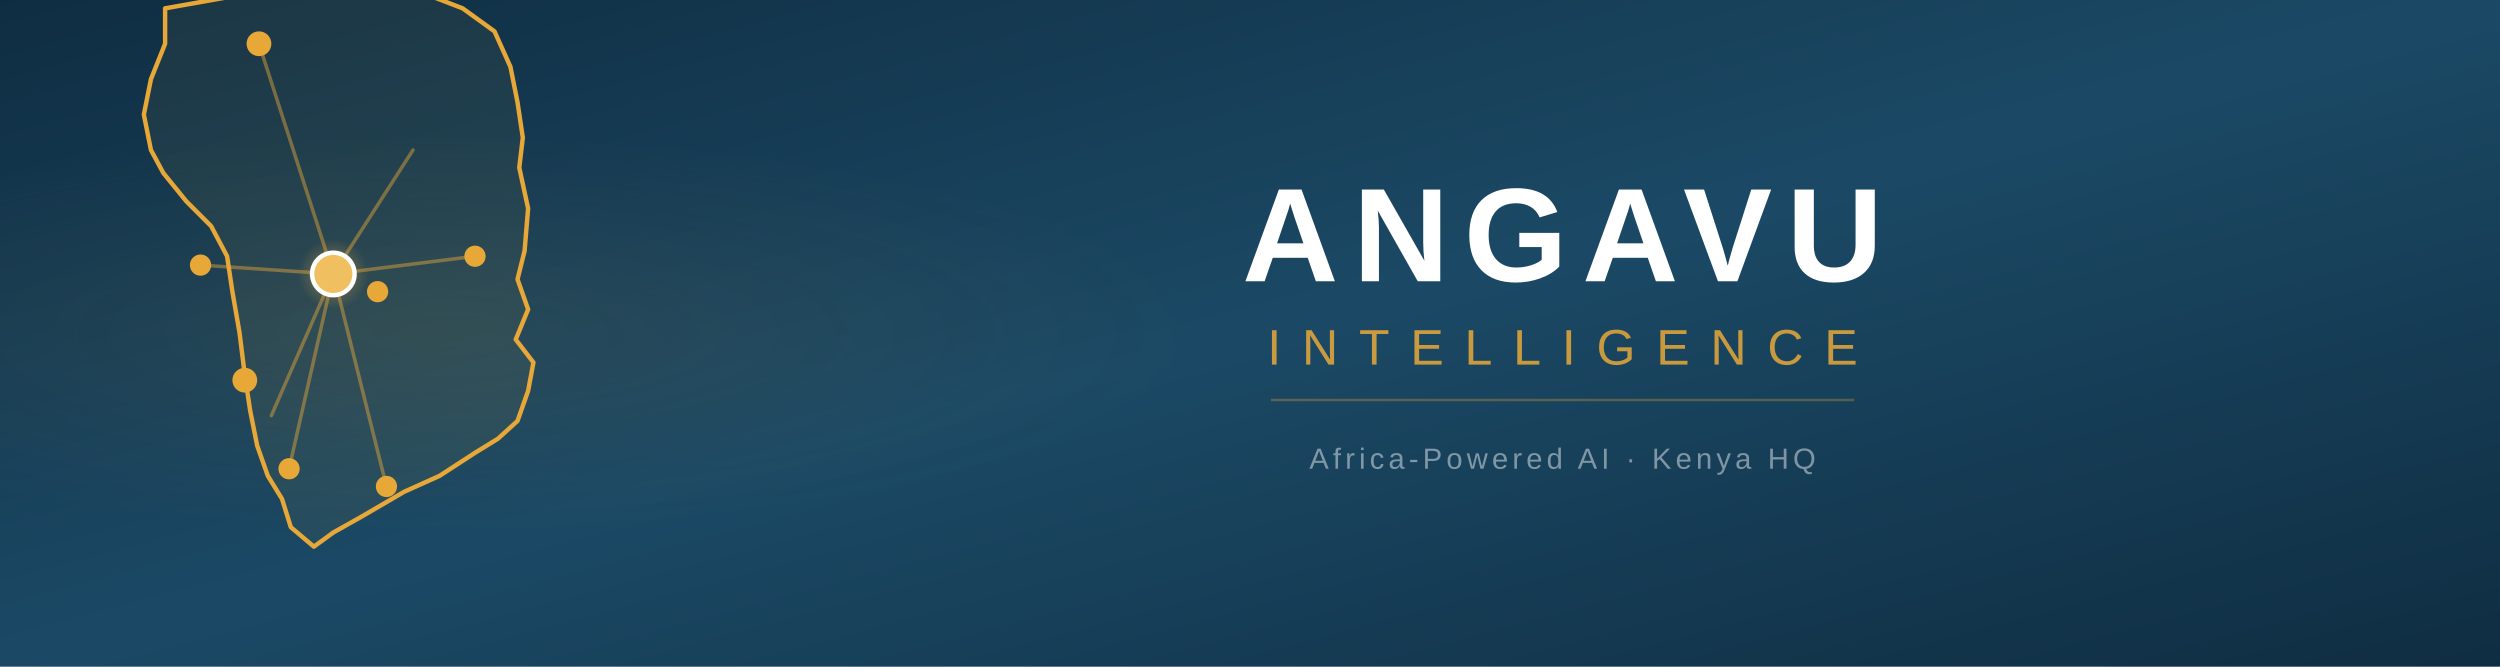
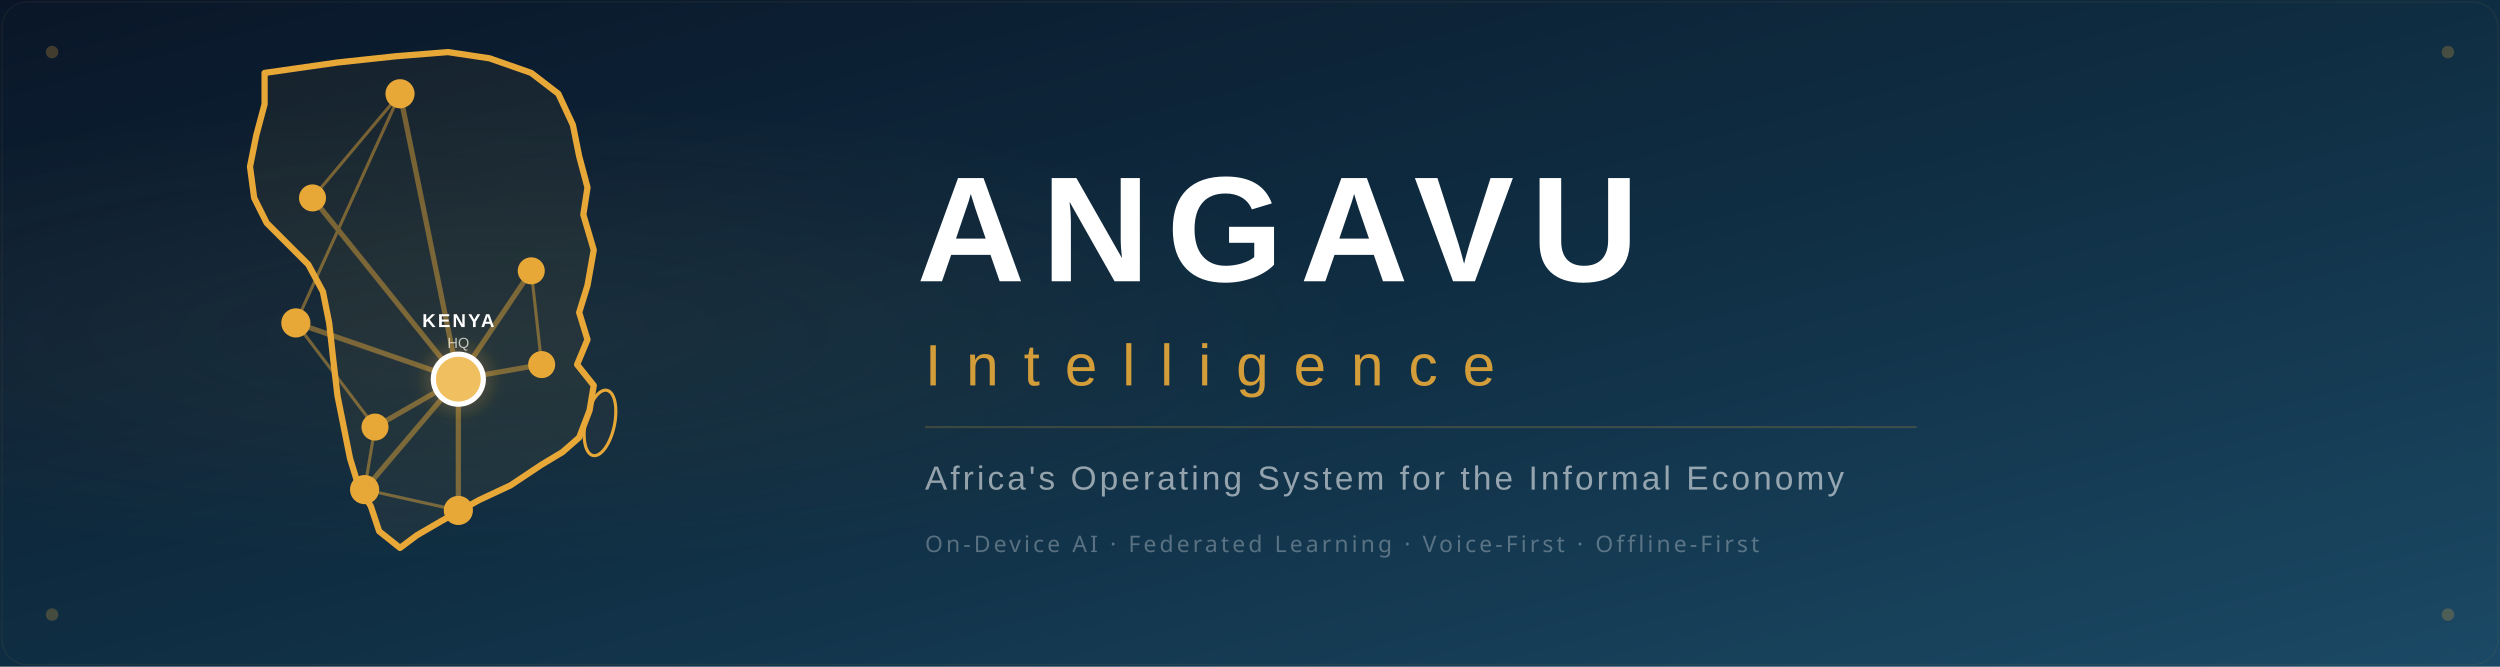
<svg xmlns="http://www.w3.org/2000/svg" viewBox="0 0 1200 320" width="1200" height="320">
  <defs>
    <linearGradient id="bg" x1="0" y1="0" x2="1" y2="1">
-       <stop offset="0%" stop-color="#0F2D42" />
-       <stop offset="50%" stop-color="#1B4965" />
-       <stop offset="100%" stop-color="#0F2D42" />
+       <stop offset="0%" stop-color="#0A1628" />
+       <stop offset="50%" stop-color="#0F2D42" />
+       <stop offset="100%" stop-color="#1B4965" />
    </linearGradient>
-     <radialGradient id="glow" cx="18%" cy="50%" r="30%">
-       <stop offset="0%" stop-color="#E8A838" stop-opacity="0.08" />
+     <radialGradient id="nairobiGlow" cx="50%" cy="50%" r="50%">
+       <stop offset="0%" stop-color="#F0C060" stop-opacity="0.5" />
+       <stop offset="50%" stop-color="#E8A838" stop-opacity="0.12" />
      <stop offset="100%" stop-color="#E8A838" stop-opacity="0" />
    </radialGradient>
-     <radialGradient id="ng" cx="50%" cy="50%" r="50%">
-       <stop offset="0%" stop-color="#F0C060" stop-opacity="0.5" />
+     <radialGradient id="ambientGlow" cx="20%" cy="50%" r="35%">
+       <stop offset="0%" stop-color="#E8A838" stop-opacity="0.06" />
      <stop offset="100%" stop-color="#E8A838" stop-opacity="0" />
    </radialGradient>
+     <linearGradient id="goldLine" x1="0" y1="0" x2="0" y2="1">
+       <stop offset="0%" stop-color="#E8A838" stop-opacity="0" />
+       <stop offset="20%" stop-color="#E8A838" stop-opacity="0.5" />
+       <stop offset="80%" stop-color="#E8A838" stop-opacity="0.5" />
+       <stop offset="100%" stop-color="#E8A838" stop-opacity="0" />
+     </linearGradient>
+     <filter id="glow">
+       <feGaussianBlur stdDeviation="4" result="coloredBlur" />
+       <feMerge>
+         <feMergeNode in="coloredBlur" />
+         <feMergeNode in="SourceGraphic" />
+       </feMerge>
+     </filter>
  </defs>
  <rect width="1200" height="320" fill="url(#bg)" />
-   <rect width="1200" height="320" fill="url(#glow)" />
-   <g transform="translate(160,140) scale(0.85)">
-     <path d="M-95,-160 L-50,-168 L-13,-172 L20,-175 L47,-170 L73,-160 L91,-147              L100,-127 L104,-107 L107,-87 L105,-70 L110,-47 L108,-23 L104,-7              L110,10 L103,27 L113,40 L110,56 L104,73 L93,83 L80,91              L60,104 L40,113 L16,127 L0,136 L-11,144              L-24,133 L-29,117 L-37,104 L-43,87              L-47,67 L-50,47 L-53,23 L-57,0              L-60,-20 L-69,-37 L-83,-51 L-96,-67              L-103,-80 L-107,-100 L-103,-120 L-95,-140 L-95,-160Z" fill="#E8A838" fill-opacity="0.06" stroke="#E8A838" stroke-width="2.5" stroke-linejoin="round" />
+   <rect width="1200" height="320" fill="url(#ambientGlow)" />
+   <g transform="translate(200, 155)">
+     <path d="M-73,-120 L-38,-125 L-10,-128 L15,-130 L35,-127 L55,-120 L68,-110              L75,-95 L78,-80 L82,-65 L80,-52 L85,-35 L82,-18 L78,-5              L82,8 L77,20 L85,30 L83,42 L78,55 L70,62 L60,68              L45,78 L30,85 L12,95 L0,102 L-8,108              L-18,100 L-22,88 L-28,78 L-32,65 L-35,50              L-38,35 L-40,18 L-42,0 L-45,-15              L-52,-28 L-62,-38 L-72,-48 L-78,-60              L-80,-75 L-77,-90 L-73,-105 L-73,-120Z" fill="#E8A838" fill-opacity="0.06" stroke="#E8A838" stroke-width="3" stroke-linejoin="round" />
+     <ellipse cx="88" cy="48" rx="7" ry="16" fill="#E8A838" fill-opacity="0.04" stroke="#E8A838" stroke-width="1.5" transform="rotate(12,88,48)" />
    <g stroke="#E8A838" stroke-linecap="round" opacity="0.45">
-       <line x1="0" y1="-10" x2="-42" y2="-140" stroke-width="2" />
-       <line x1="0" y1="-10" x2="-75" y2="-15" stroke-width="2" />
-       <line x1="0" y1="-10" x2="-35" y2="70" stroke-width="2" />
-       <line x1="0" y1="-10" x2="45" y2="-80" stroke-width="2" />
-       <line x1="0" y1="-10" x2="80" y2="-20" stroke-width="2" />
-       <line x1="0" y1="-10" x2="-25" y2="100" stroke-width="2" />
-       <line x1="0" y1="-10" x2="30" y2="110" stroke-width="2" />
+       <line x1="20" y1="27" x2="-8" y2="-110" stroke-width="2.5" />
+       <line x1="20" y1="27" x2="-58" y2="0" stroke-width="2.5" />
+       <line x1="20" y1="27" x2="-20" y2="50" stroke-width="2.5" />
+       <line x1="20" y1="27" x2="55" y2="-25" stroke-width="2.5" />
+       <line x1="20" y1="27" x2="-25" y2="80" stroke-width="2.5" />
+       <line x1="20" y1="27" x2="20" y2="90" stroke-width="2.5" />
+       <line x1="20" y1="27" x2="-50" y2="-60" stroke-width="2.5" />
+       <line x1="20" y1="27" x2="60" y2="20" stroke-width="2.5" />
+       <line x1="-8" y1="-110" x2="-58" y2="0" stroke-width="1.5" />
+       <line x1="-8" y1="-110" x2="-50" y2="-60" stroke-width="1.5" />
+       <line x1="-58" y1="0" x2="-20" y2="50" stroke-width="1.5" />
+       <line x1="-20" y1="50" x2="-25" y2="80" stroke-width="1.5" />
+       <line x1="55" y1="-25" x2="60" y2="20" stroke-width="1.5" />
+       <line x1="20" y1="90" x2="-25" y2="80" stroke-width="1.5" />
    </g>
-     <circle cx="-42" cy="-140" r="7" fill="#E8A838" />
-     <circle cx="-75" cy="-15" r="6" fill="#E8A838" />
-     <circle cx="-50" cy="50" r="7" fill="#E8A838" />
-     <circle cx="25" y="-60" r="6" fill="#E8A838" />
-     <circle cx="80" cy="-20" r="6" fill="#E8A838" />
-     <circle cx="-25" cy="100" r="6" fill="#E8A838" />
-     <circle cx="30" cy="110" r="6" fill="#E8A838" />
-     <circle cx="0" cy="-10" r="20" fill="url(#ng)" />
-     <circle cx="0" cy="-10" r="12" fill="#F0C060" stroke="#FFFFFF" stroke-width="2.5" />
+     <circle cx="-8" cy="-110" r="7" fill="#E8A838" />
+     <circle cx="-50" cy="-60" r="6.5" fill="#E8A838" />
+     <circle cx="-58" cy="0" r="7" fill="#E8A838" />
+     <circle cx="-20" cy="50" r="6.5" fill="#E8A838" />
+     <circle cx="55" cy="-25" r="6.5" fill="#E8A838" />
+     <circle cx="-25" cy="80" r="7" fill="#E8A838" />
+     <circle cx="20" cy="90" r="7" fill="#E8A838" />
+     <circle cx="60" cy="20" r="6.5" fill="#E8A838" />
+     <circle cx="20" cy="27" r="20" fill="url(#nairobiGlow)" filter="url(#glow)" />
+     <circle cx="20" cy="27" r="12" fill="#F0C060" stroke="#FFFFFF" stroke-width="2.5" />
+     <text x="20" y="2" text-anchor="middle" font-family="'Segoe UI',Arial,sans-serif" font-size="9" font-weight="700" fill="#FFFFFF" letter-spacing="1">KENYA</text>
+     <text x="20" y="12" text-anchor="middle" font-family="'Segoe UI',Arial,sans-serif" font-size="7" fill="#FFFFFF" opacity="0.7">HQ</text>
  </g>
-   <text x="750" y="135" text-anchor="middle" font-family="'Segoe UI','Helvetica Neue',Arial,sans-serif" font-size="64" font-weight="700" fill="#FFFFFF" letter-spacing="7">ANGAVU</text>
-   <text x="750" y="175" text-anchor="middle" font-family="'Segoe UI','Helvetica Neue',Arial,sans-serif" font-size="24" font-weight="300" fill="#E8A838" letter-spacing="10" opacity="0.85">INTELLIGENCE</text>
-   <line x1="610" y1="192" x2="890" y2="192" stroke="#E8A838" stroke-width="1.2" opacity="0.3" />
-   <text x="750" y="225" text-anchor="middle" font-family="'Segoe UI','Helvetica Neue',Arial,sans-serif" font-size="14" font-weight="400" fill="#FFFFFF" opacity="0.45" letter-spacing="2">Africa-Powered AI · Kenya HQ</text>
+   <line x1="380" y1="40" x2="380" y2="280" stroke="url(#goldLine)" stroke-width="2" />
+   <g transform="translate(440, 0)">
+     <text x="0" y="135" font-family="'Segoe UI','Helvetica Neue',Arial,sans-serif" font-size="72" font-weight="900" fill="#FFFFFF" letter-spacing="8">ANGAVU</text>
+     <text x="4" y="185" font-family="'Segoe UI','Helvetica Neue',Arial,sans-serif" font-size="28" font-weight="300" fill="#E8A838" letter-spacing="12" opacity="0.9">Intelligence</text>
+     <line x1="4" y1="205" x2="480" y2="205" stroke="#E8A838" stroke-width="1" opacity="0.2" />
+     <text x="4" y="235" font-family="'Segoe UI','Helvetica Neue',Arial,sans-serif" font-size="16" font-weight="400" fill="#FFFFFF" opacity="0.55" letter-spacing="1.5">Africa's Operating System for the Informal Economy</text>
+     <text x="4" y="265" font-family="'Segoe UI',sans-serif" font-size="11" font-weight="300" fill="#FFFFFF" opacity="0.3" letter-spacing="1.5">On-Device AI · Federated Learning · Voice-First · Offline-First</text>
+   </g>
+   <circle cx="25" cy="25" r="3" fill="#E8A838" opacity="0.25" />
+   <circle cx="1175" cy="25" r="3" fill="#E8A838" opacity="0.25" />
+   <circle cx="25" cy="295" r="3" fill="#E8A838" opacity="0.25" />
+   <circle cx="1175" cy="295" r="3" fill="#E8A838" opacity="0.25" />
+   <rect x="1" y="1" width="1198" height="318" rx="12" ry="12" fill="none" stroke="#E8A838" stroke-width="0.5" opacity="0.08" />
</svg>
